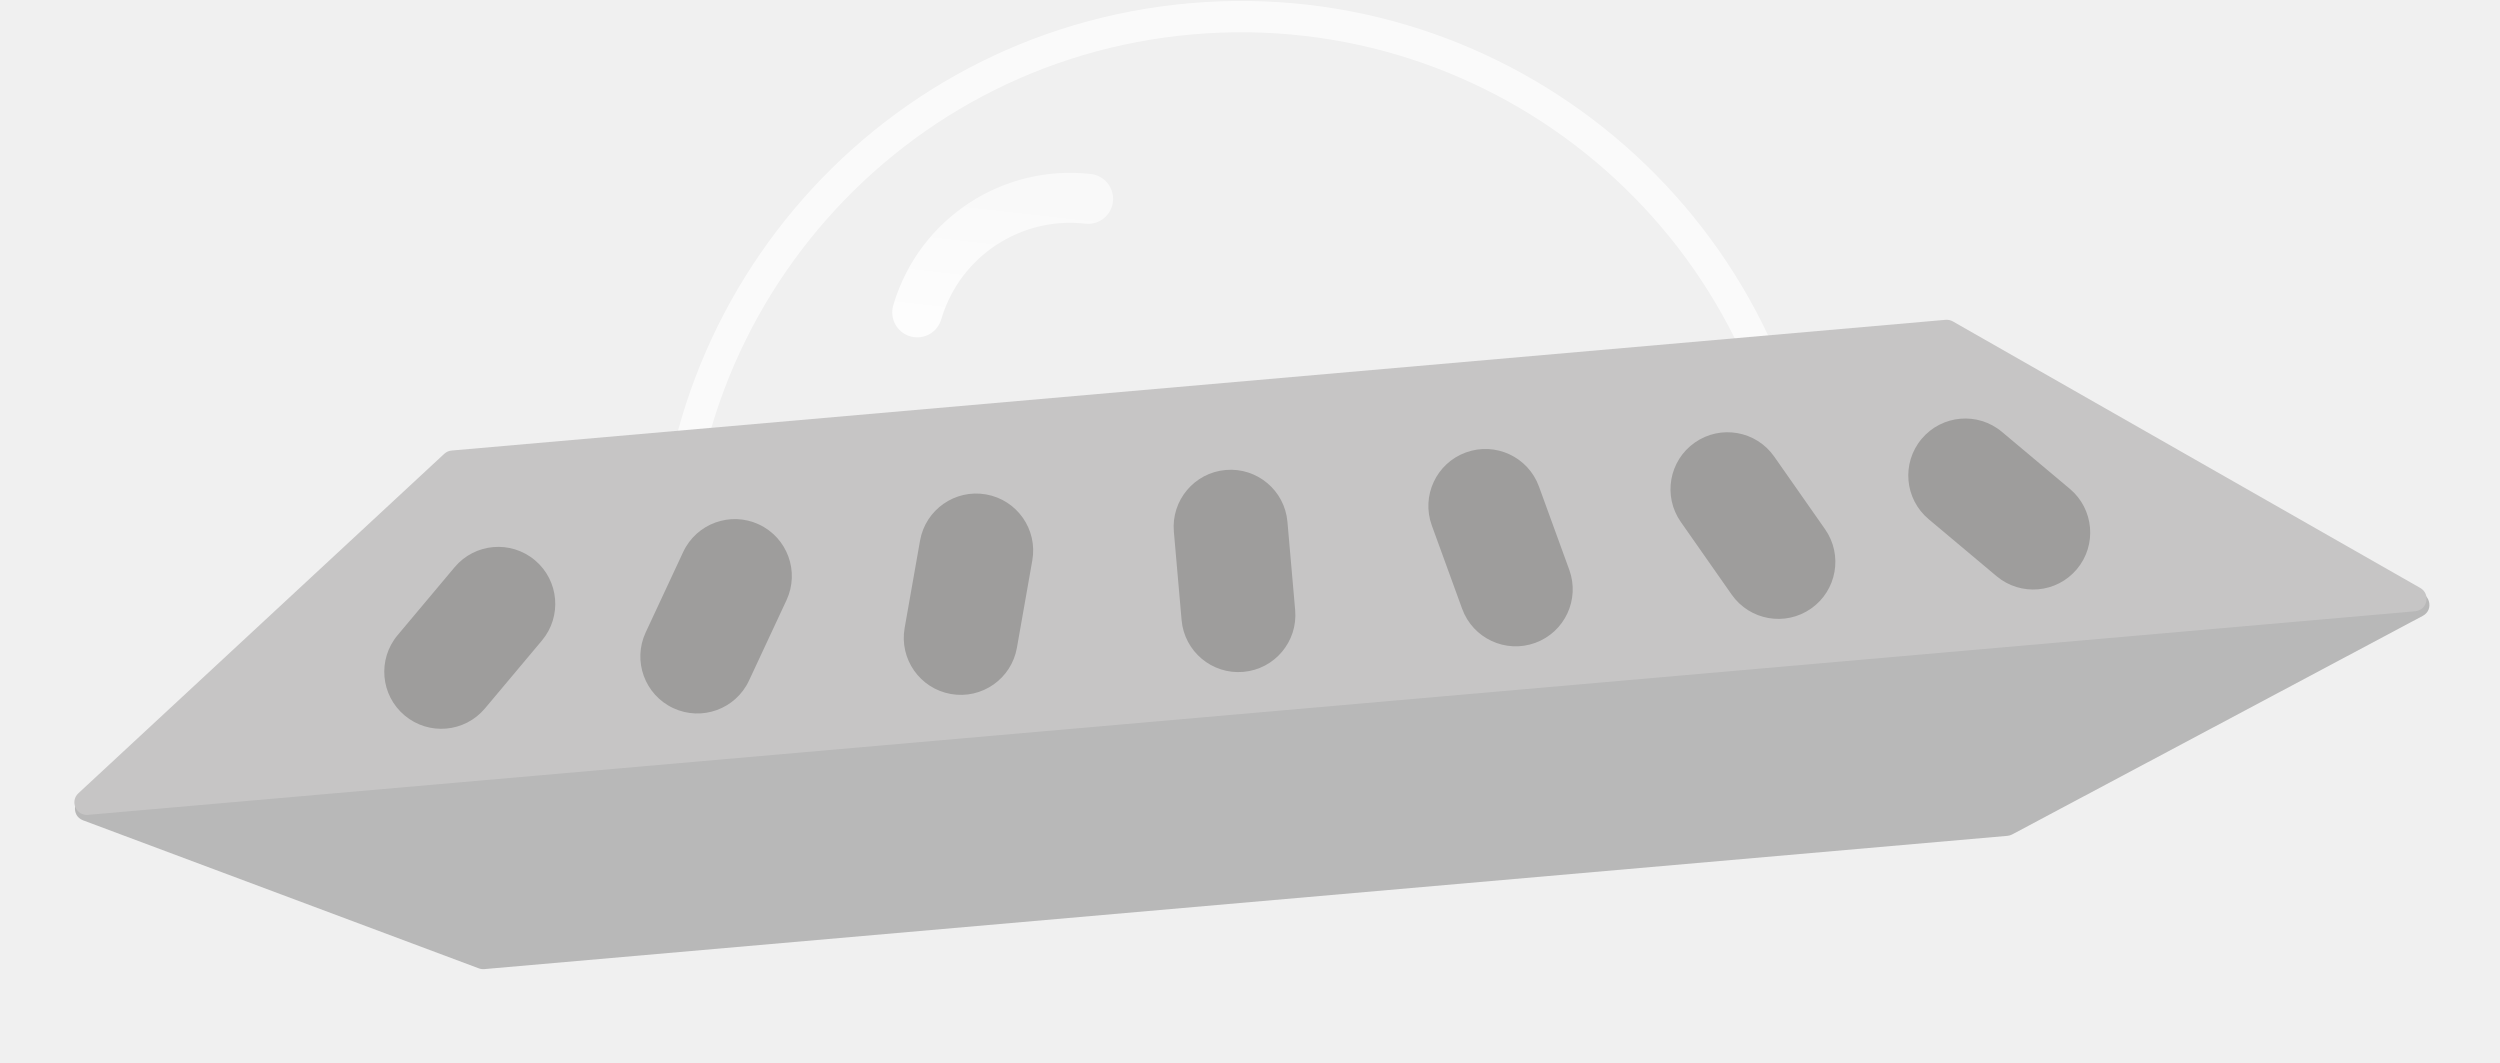
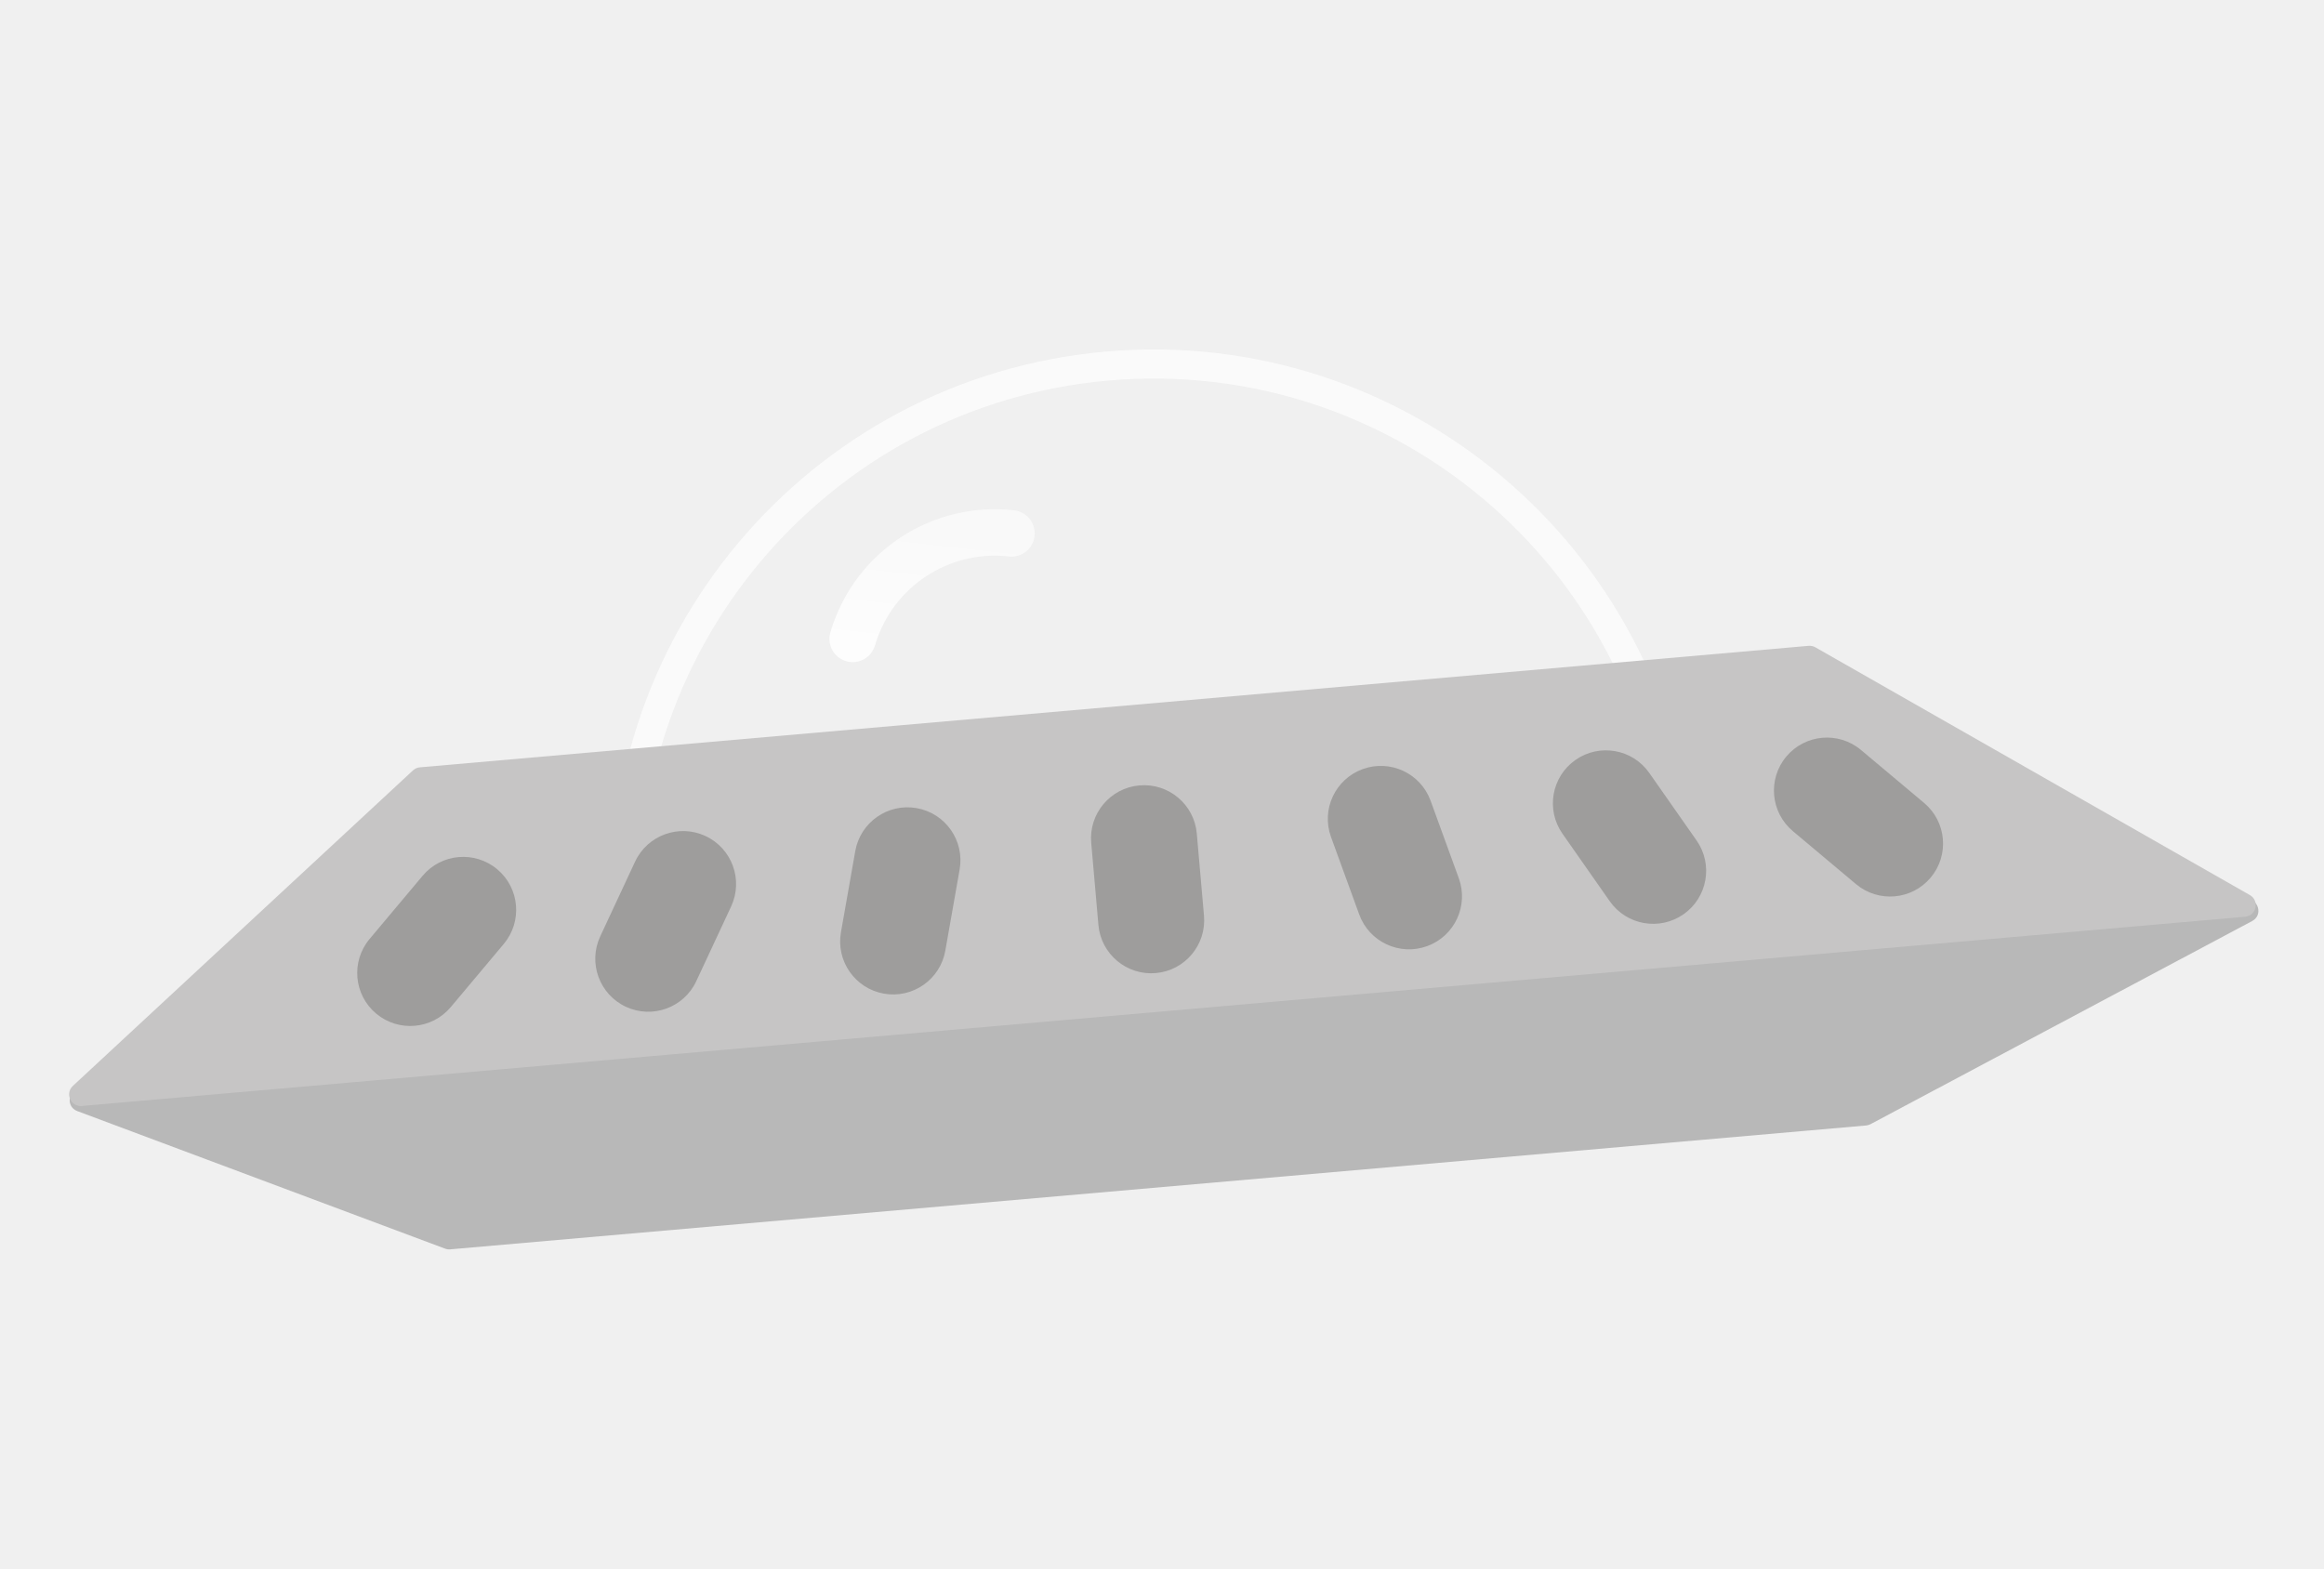
- <svg xmlns="http://www.w3.org/2000/svg" width="100%" height="145" viewBox="0 0 400 170" fill="none">
+ <svg xmlns="http://www.w3.org/2000/svg" width="100%" height="230" viewBox="0 -60 400 270" fill="none">
  <g id="unnatural" class="spaceship" transform="rotate(-5, 200, 85)">
    <path id="window" fill-rule="evenodd" clip-rule="evenodd" d="M104.5 93.27C104.5 41.758 146.258 0 197.77 0C249.282 0 291.04 41.758 291.04 93.27V115.997V118.497H288.54H107H104.5V115.997V93.27ZM197.77 5C149.02 5 109.5 44.52 109.5 93.27V113.497H286.04V93.27C286.04 44.52 246.52 5 197.77 5Z" fill="white" fill-opacity="0.69" />
    <g id="ship">
      <path id="Rectangle 39" d="M70.984 143.918C71.252 144.046 71.547 144.113 71.845 144.113H316.476C316.744 144.113 317.011 144.059 317.258 143.953L385.75 114.841C387.754 113.989 387.146 111 384.967 111H10.835C8.705 111 8.051 113.888 9.974 114.805L70.984 143.918Z" fill="#B8B8B8" />
      <path id="Rectangle 38" d="M72.652 61.421C73.003 61.148 73.435 61 73.879 61H313.819C314.225 61 314.623 61.124 314.957 61.356L385.736 110.356C387.348 111.472 386.558 114 384.597 114H10.832C8.928 114 8.101 111.59 9.605 110.421L72.652 61.421Z" fill="#C6C5C5" />
    </g>
    <g id="lights">
      <rect id="Rectangle 27" x="79.168" y="73.195" width="18.241" height="32.428" rx="9.12" transform="rotate(45 79.1683 73.1948)" fill="#9E9D9C" />
      <rect id="Rectangle 27" class="light" opacity="0" x="79.168" y="73.195" width="18.241" height="32.428" rx="9.12" transform="rotate(45 79.1683 73.1948)" fill="#FFF4CD" />
      <rect id="Rectangle 26" x="113.923" y="72.507" width="18.241" height="32.428" rx="9.12" transform="rotate(30 113.923 72.507)" fill="#9E9D9C" />
      <rect id="Rectangle 26" class="light" opacity="0" x="113.923" y="72.507" width="18.241" height="32.428" rx="9.12" transform="rotate(30 113.923 72.507)" fill="#FFF4CD" />
      <rect id="Rectangle 25" x="149.636" y="73.087" width="18.241" height="32.428" rx="9.12" transform="rotate(15 149.636 73.0869)" fill="#9E9D9C" />
      <rect id="Rectangle 25" class="light" opacity="0" x="149.636" y="73.087" width="18.241" height="32.428" rx="9.12" transform="rotate(15 149.636 73.0869)" fill="#FFF4CD" />
      <rect id="Rectangle 24" x="187.858" y="74.895" width="18.241" height="32.428" rx="9.12" fill="#9E9D9C" />
      <rect id="Rectangle 24" class="light" opacity="0" x="187.858" y="74.895" width="18.241" height="32.428" rx="9.12" fill="#FFF4CD" />
      <rect id="Rectangle 29" width="18.241" height="32.428" rx="9.12" transform="matrix(-0.965926 0.258819 0.258819 0.965926 244.32 73.0869)" fill="#9E9D9C" />
      <rect id="Rectangle 29" class="light" opacity="0" width="18.241" height="32.428" rx="9.12" transform="matrix(-0.965926 0.258819 0.258819 0.965926 244.32 73.0869)" fill="#FFF4CD" />
      <rect id="Rectangle 30" width="18.241" height="32.428" rx="9.12" transform="matrix(-0.866025 0.5 0.5 0.866025 280.033 72.507)" fill="#9E9D9C" />
      <rect id="Rectangle 30" class="light" opacity="0" width="18.241" height="32.428" rx="9.12" transform="matrix(-0.866025 0.5 0.5 0.866025 280.033 72.507)" fill="#FFF4CD" />
      <rect id="Rectangle 31" width="18.241" height="32.428" rx="9.12" transform="matrix(-0.707107 0.707107 0.707107 0.707107 314.788 73.1948)" fill="#9E9D9C" />
      <rect id="Rectangle 31" class="light" opacity="0" width="18.241" height="32.428" rx="9.12" transform="matrix(-0.707107 0.707107 0.707107 0.707107 314.788 73.1948)" fill="#FFF4CD" />
    </g>
    <path id="reflection" d="M150.013 45.47L150.155 45.123C154.78 33.776 166.822 27.324 178.83 29.759V29.759" stroke="url(#paint0_linear)" stroke-width="8" stroke-linecap="round" stroke-linejoin="round" />
  </g>
  <defs>
    <linearGradient id="paint0_linear" x1="166.521" y1="27.263" x2="162.323" y2="47.966" gradientUnits="userSpaceOnUse">
      <stop stop-color="white" stop-opacity="0.59" />
      <stop offset="1" stop-color="white" stop-opacity="0.85" />
    </linearGradient>
  </defs>
</svg>
